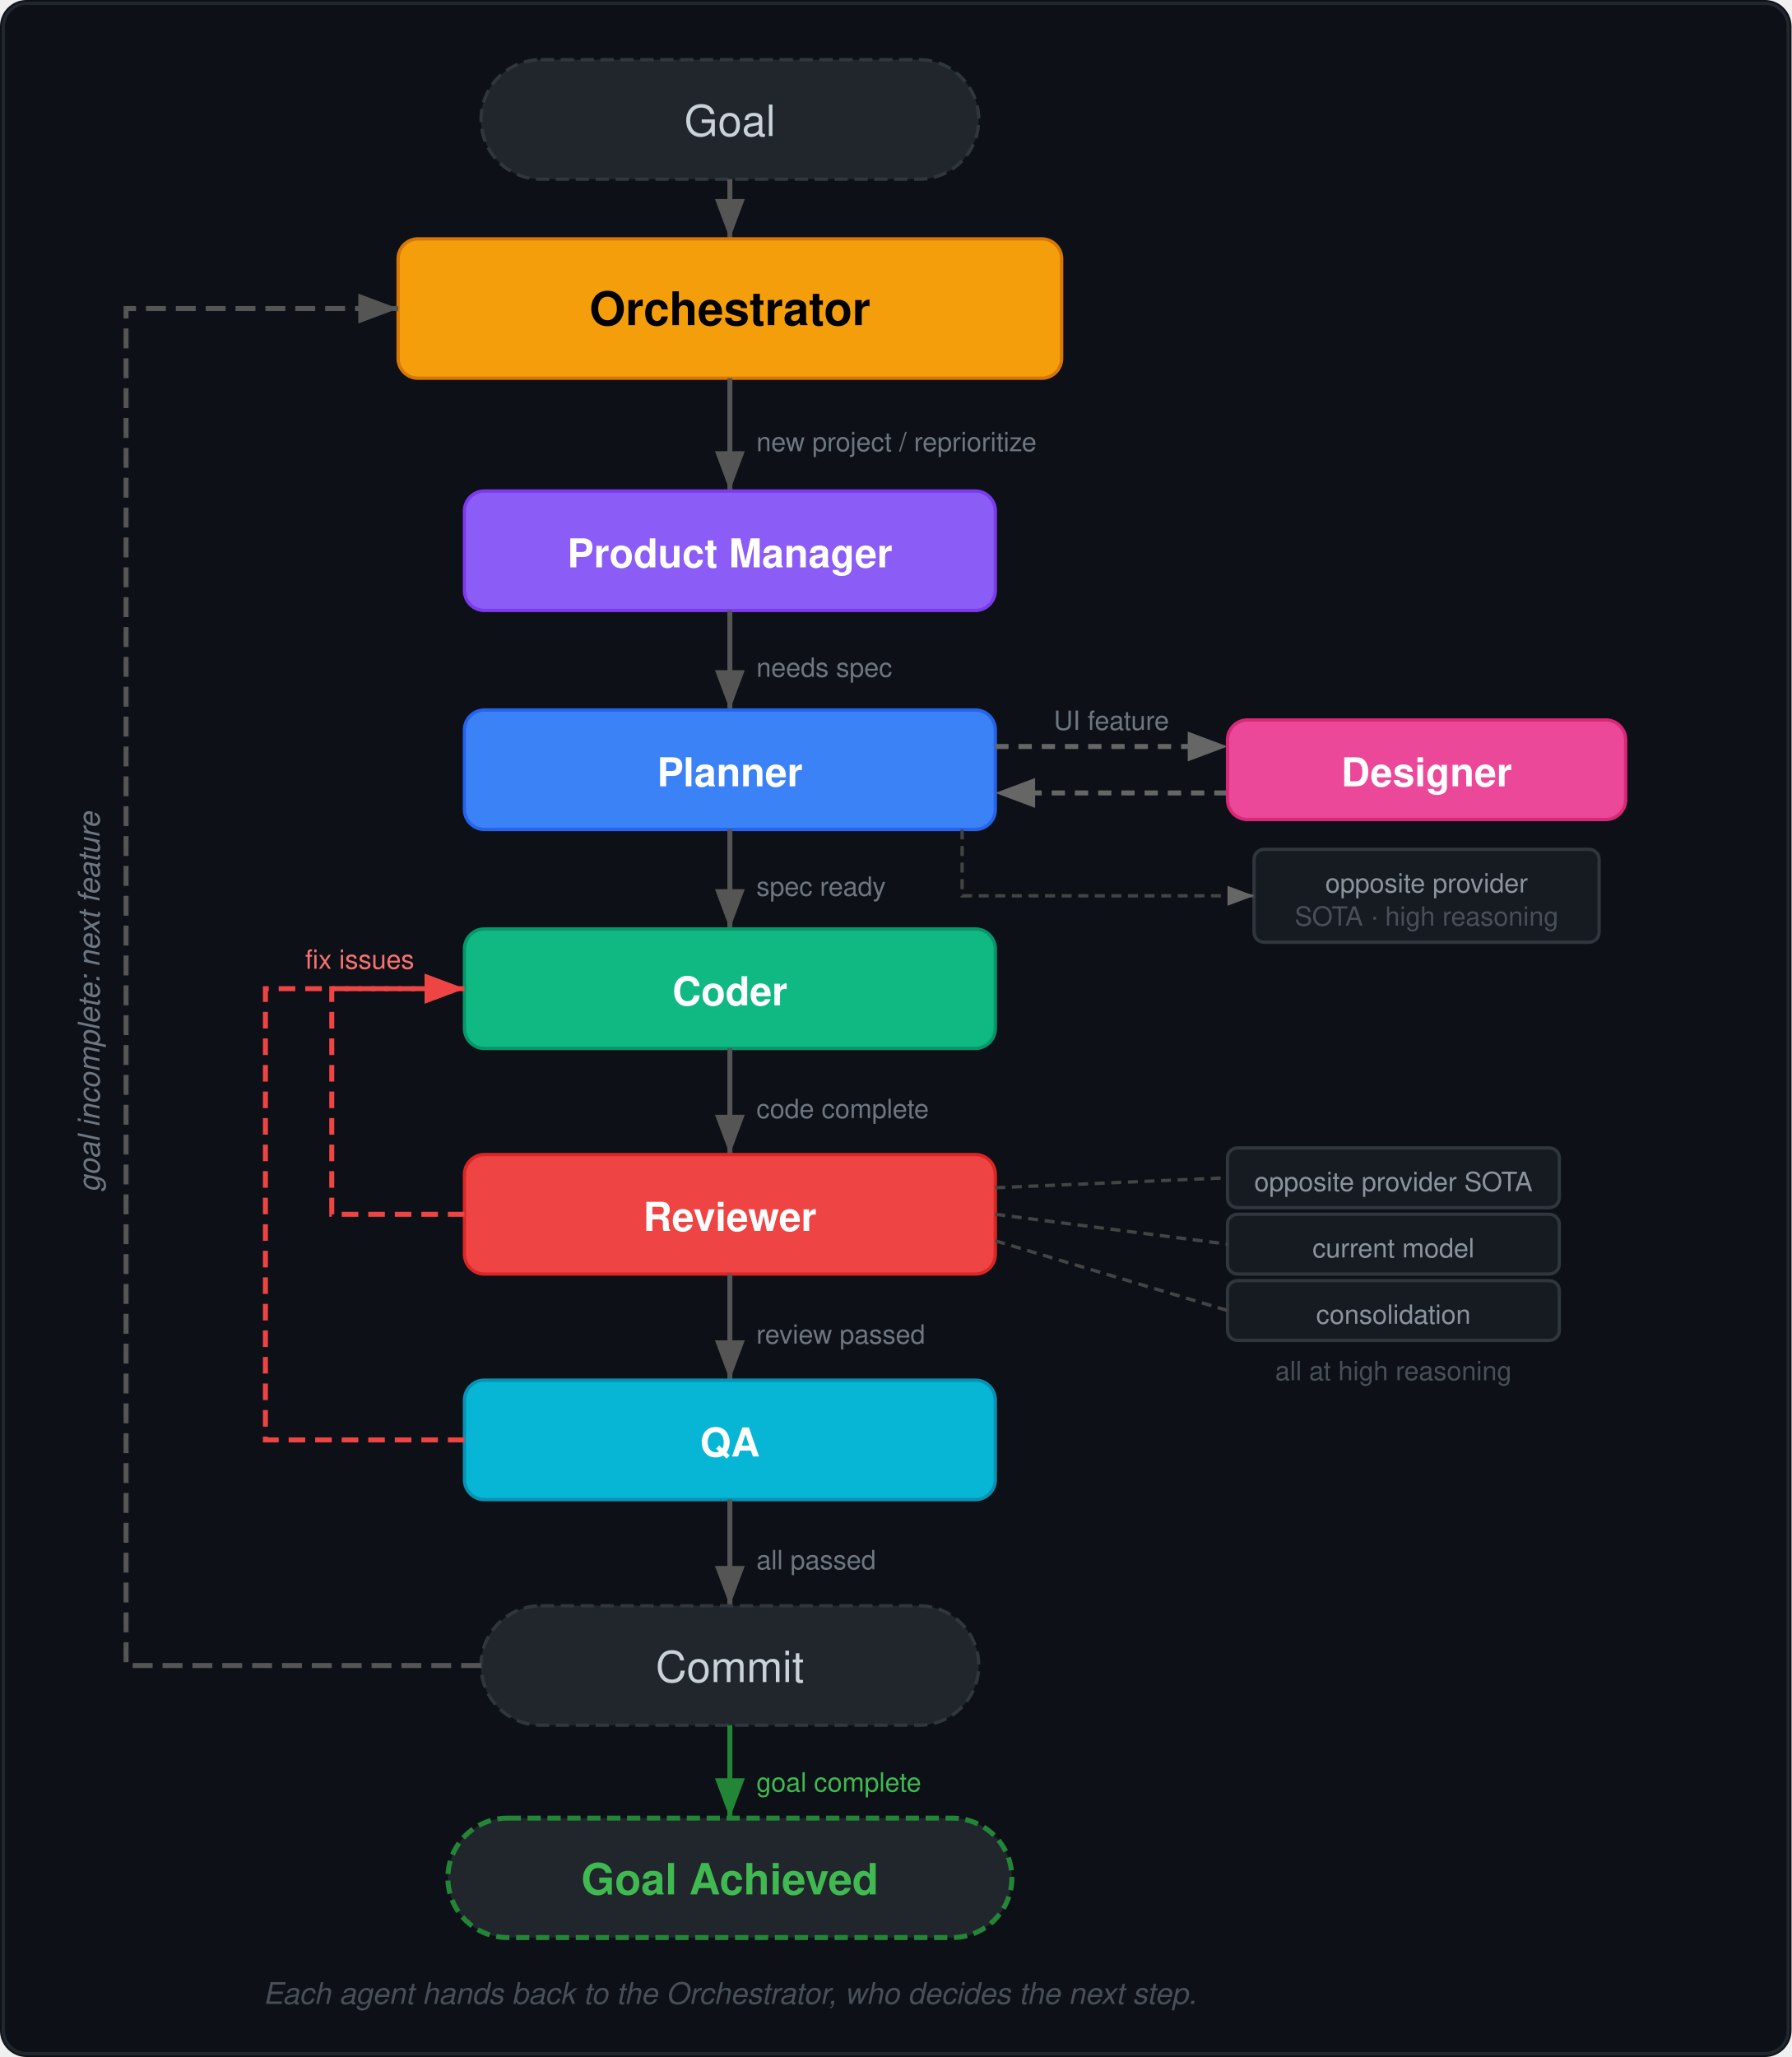
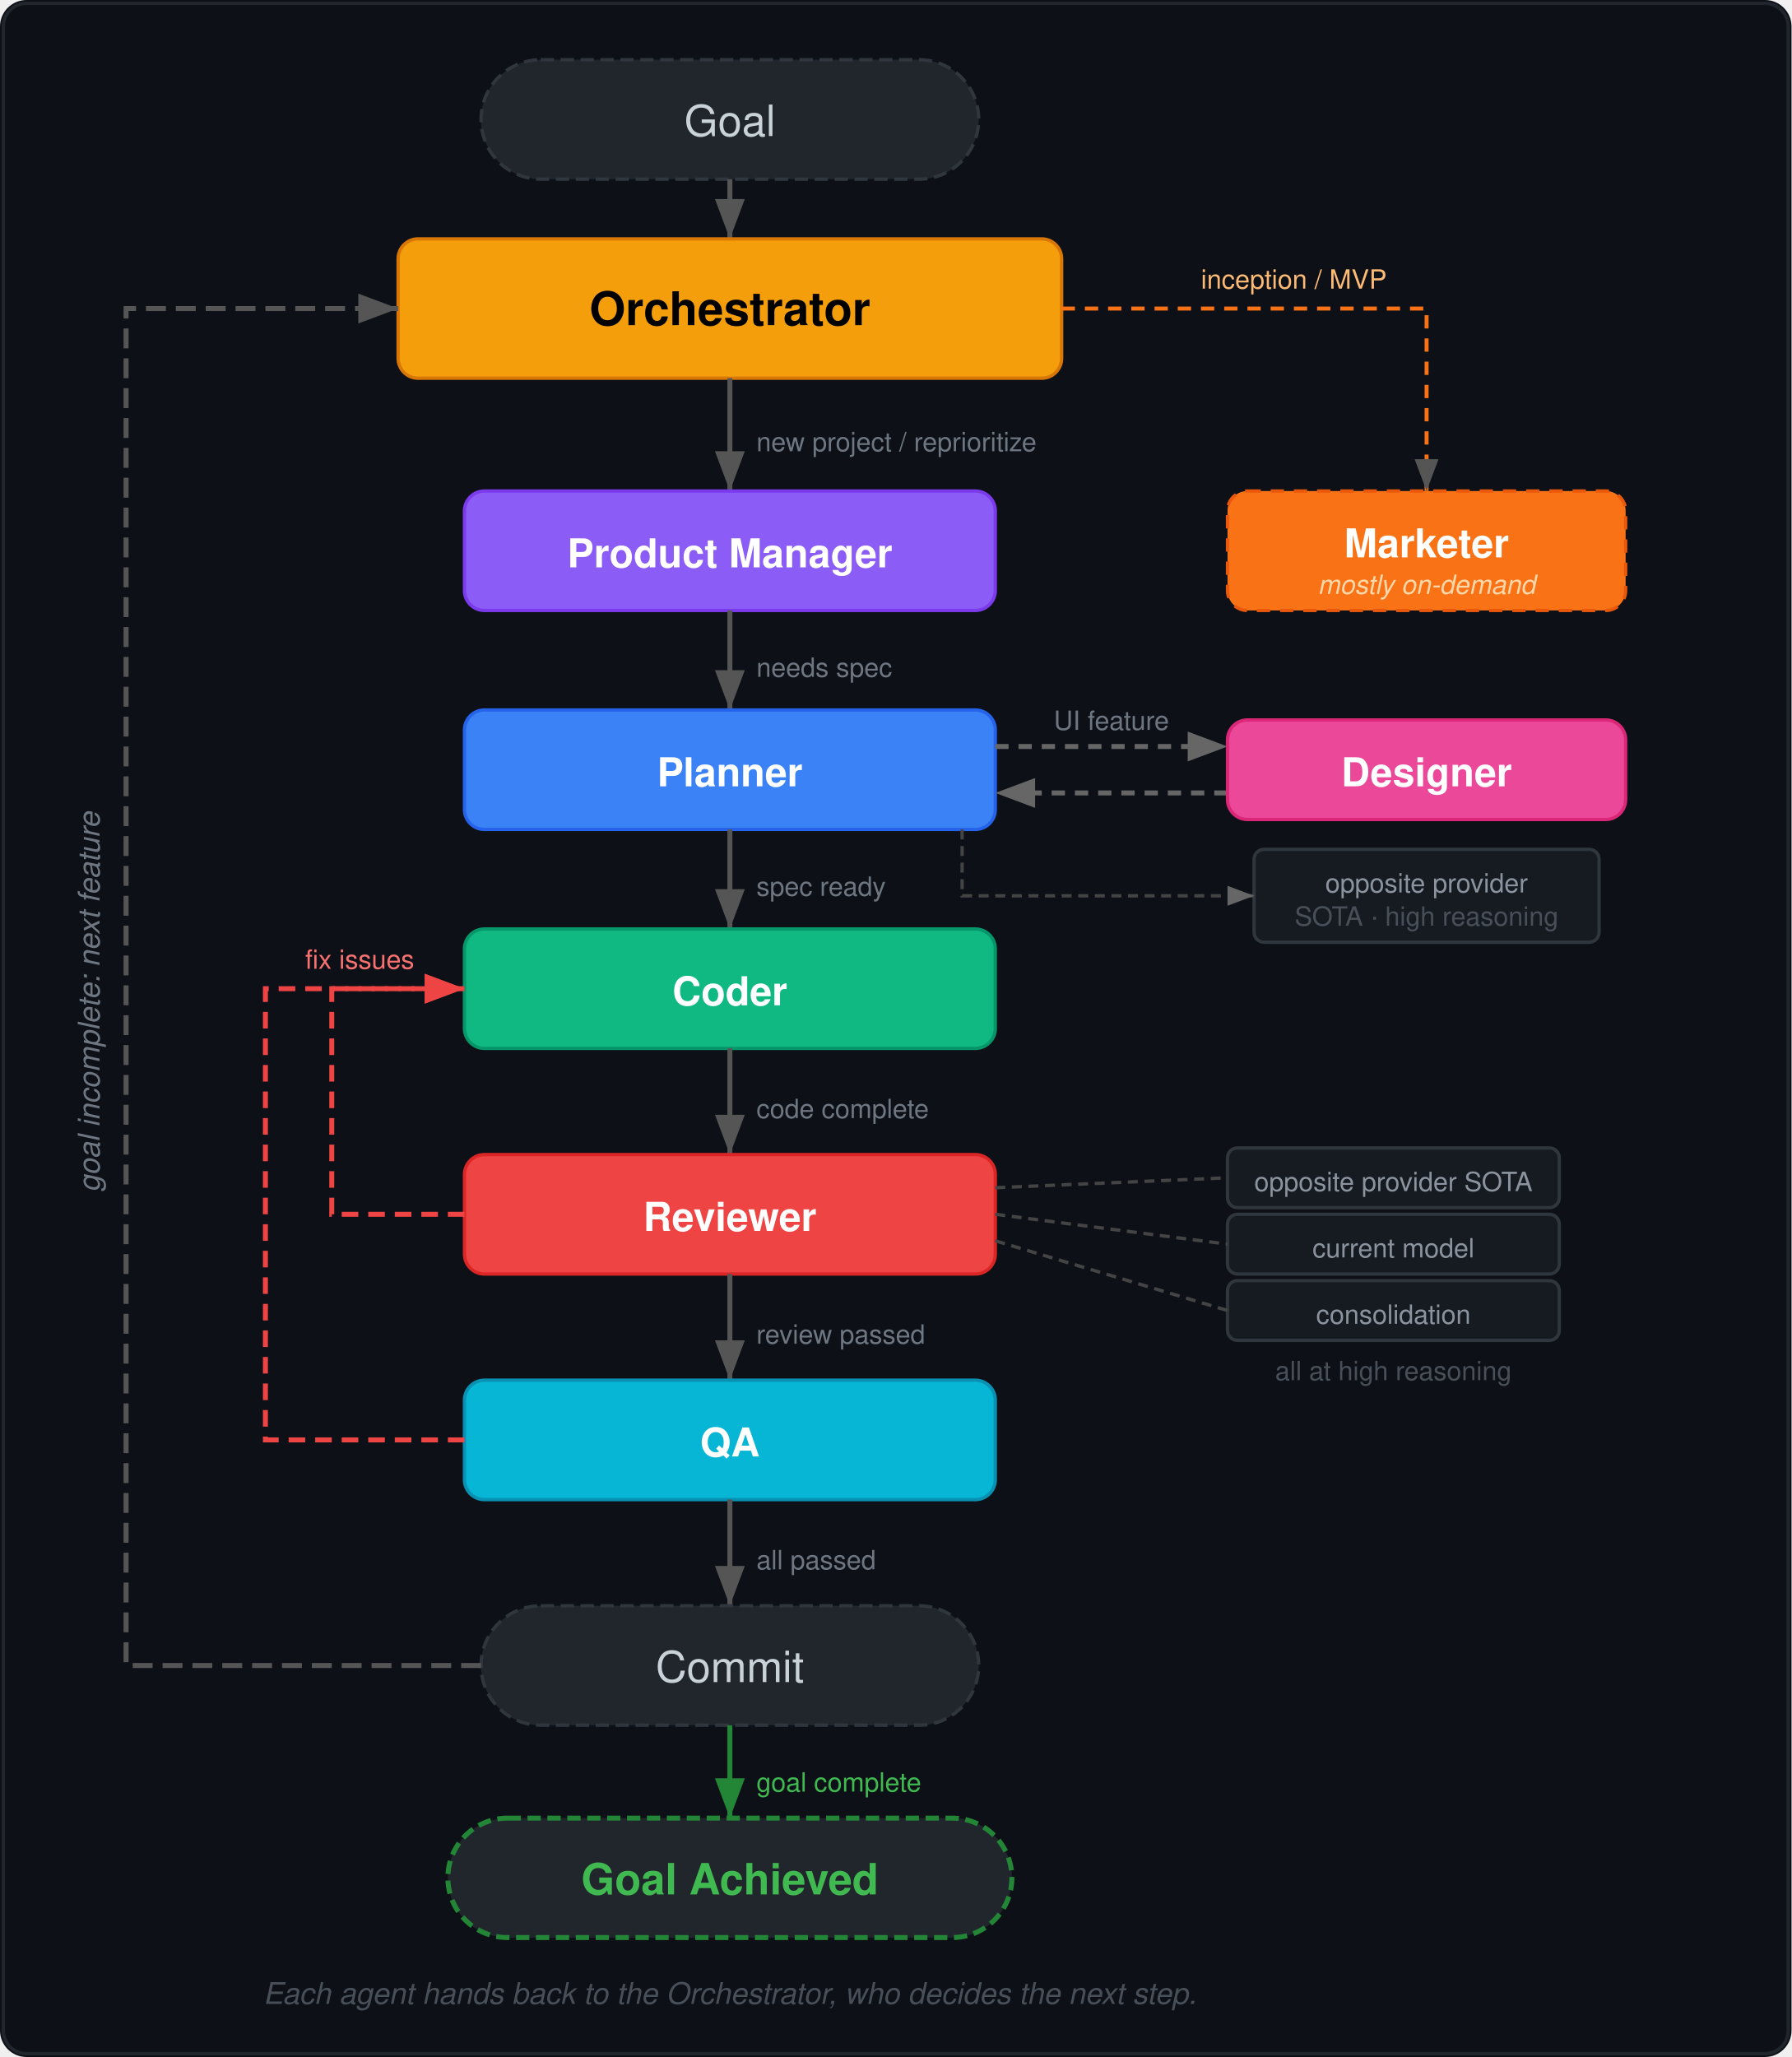
<svg xmlns="http://www.w3.org/2000/svg" viewBox="0 0 540 620">
  <defs>
    <marker id="a" markerWidth="8" markerHeight="6" refX="8" refY="3" orient="auto">
      <path d="M0,0 L8,3 L0,6" fill="#555" />
    </marker>
    <marker id="ad" markerWidth="8" markerHeight="6" refX="8" refY="3" orient="auto">
      <path d="M0,0 L8,3 L0,6" fill="#666" />
    </marker>
    <marker id="ar" markerWidth="8" markerHeight="6" refX="8" refY="3" orient="auto">
      <path d="M0,0 L8,3 L0,6" fill="#ef4444" />
    </marker>
    <marker id="ag" markerWidth="8" markerHeight="6" refX="8" refY="3" orient="auto">
      <path d="M0,0 L8,3 L0,6" fill="#238636" />
    </marker>
  </defs>
  <rect width="540" height="620" rx="8" fill="#0d1117" />
  <rect x="1" y="1" width="538" height="618" rx="7" fill="none" stroke="#21262d" stroke-width="1" />
  <rect x="145" y="18" width="150" height="36" rx="18" fill="#21262d" stroke="#30363d" stroke-width="1" stroke-dasharray="4,2" />
  <text x="220" y="41" font-family="Segoe UI,Helvetica,Arial,sans-serif" font-size="13" fill="#c9d1d9" text-anchor="middle" font-weight="500">Goal</text>
  <line x1="220" y1="54" x2="220" y2="72" stroke="#555" stroke-width="1.5" marker-end="url(#a)" />
  <rect x="120" y="72" width="200" height="42" rx="6" fill="#f59e0b" stroke="#d97706" stroke-width="1" />
  <text x="220" y="98" font-family="Segoe UI,Helvetica,Arial,sans-serif" font-size="14" fill="#000" text-anchor="middle" font-weight="700">Orchestrator</text>
  <line x1="220" y1="114" x2="220" y2="148" stroke="#555" stroke-width="1.5" marker-end="url(#a)" />
  <text x="228" y="136" font-family="Segoe UI,Helvetica,Arial,sans-serif" font-size="8" fill="#6e7681" text-anchor="start">new project / reprioritize</text>
  <rect x="140" y="148" width="160" height="36" rx="6" fill="#8b5cf6" stroke="#7c3aed" stroke-width="1" />
  <text x="220" y="171" font-family="Segoe UI,Helvetica,Arial,sans-serif" font-size="12" fill="#fff" text-anchor="middle" font-weight="600">Product Manager</text>
  <line x1="220" y1="184" x2="220" y2="214" stroke="#555" stroke-width="1.5" marker-end="url(#a)" />
  <text x="228" y="204" font-family="Segoe UI,Helvetica,Arial,sans-serif" font-size="8" fill="#6e7681" text-anchor="start">needs spec</text>
  <rect x="140" y="214" width="160" height="36" rx="6" fill="#3b82f6" stroke="#2563eb" stroke-width="1" />
  <text x="220" y="237" font-family="Segoe UI,Helvetica,Arial,sans-serif" font-size="12" fill="#fff" text-anchor="middle" font-weight="600">Planner</text>
  <line x1="300" y1="225" x2="370" y2="225" stroke="#666" stroke-width="1.5" stroke-dasharray="4,3" marker-end="url(#ad)" />
  <line x1="370" y1="239" x2="300" y2="239" stroke="#666" stroke-width="1.5" stroke-dasharray="4,3" marker-end="url(#ad)" />
  <text x="335" y="220" font-family="Segoe UI,Helvetica,Arial,sans-serif" font-size="8" fill="#6e7681" text-anchor="middle">UI feature</text>
  <rect x="370" y="217" width="120" height="30" rx="6" fill="#ec4899" stroke="#db2777" stroke-width="1" />
  <text x="430" y="237" font-family="Segoe UI,Helvetica,Arial,sans-serif" font-size="12" fill="#fff" text-anchor="middle" font-weight="600">Designer</text>
  <rect x="378" y="256" width="104" height="28" rx="3" fill="#161b22" stroke="#30363d" stroke-width="1" />
  <text x="430" y="269" font-family="Segoe UI,Helvetica,Arial,sans-serif" font-size="8" fill="#8b949e" text-anchor="middle">opposite provider</text>
  <text x="430" y="279" font-family="Segoe UI,Helvetica,Arial,sans-serif" font-size="8" fill="#484f58" text-anchor="middle">SOTA · high reasoning</text>
  <path d="M290,250 L290,270 L378,270" fill="none" stroke="#444" stroke-width="1" stroke-dasharray="3,2" marker-end="url(#ad)" />
  <line x1="220" y1="250" x2="220" y2="280" stroke="#555" stroke-width="1.5" marker-end="url(#a)" />
  <text x="228" y="270" font-family="Segoe UI,Helvetica,Arial,sans-serif" font-size="8" fill="#6e7681" text-anchor="start">spec ready</text>
  <rect x="140" y="280" width="160" height="36" rx="6" fill="#10b981" stroke="#059669" stroke-width="1" />
  <text x="220" y="303" font-family="Segoe UI,Helvetica,Arial,sans-serif" font-size="12" fill="#fff" text-anchor="middle" font-weight="600">Coder</text>
  <line x1="220" y1="316" x2="220" y2="348" stroke="#555" stroke-width="1.5" marker-end="url(#a)" />
  <text x="228" y="337" font-family="Segoe UI,Helvetica,Arial,sans-serif" font-size="8" fill="#6e7681" text-anchor="start">code complete</text>
  <rect x="140" y="348" width="160" height="36" rx="6" fill="#ef4444" stroke="#dc2626" stroke-width="1" />
  <text x="220" y="371" font-family="Segoe UI,Helvetica,Arial,sans-serif" font-size="12" fill="#fff" text-anchor="middle" font-weight="600">Reviewer</text>
  <rect x="370" y="346" width="100" height="18" rx="3" fill="#161b22" stroke="#30363d" stroke-width="1" />
  <text x="420" y="359" font-family="Segoe UI,Helvetica,Arial,sans-serif" font-size="8" fill="#8b949e" text-anchor="middle">opposite provider SOTA</text>
  <rect x="370" y="366" width="100" height="18" rx="3" fill="#161b22" stroke="#30363d" stroke-width="1" />
  <text x="420" y="379" font-family="Segoe UI,Helvetica,Arial,sans-serif" font-size="8" fill="#8b949e" text-anchor="middle">current model</text>
  <rect x="370" y="386" width="100" height="18" rx="3" fill="#161b22" stroke="#30363d" stroke-width="1" />
  <text x="420" y="399" font-family="Segoe UI,Helvetica,Arial,sans-serif" font-size="8" fill="#8b949e" text-anchor="middle">consolidation</text>
  <text x="420" y="416" font-family="Segoe UI,Helvetica,Arial,sans-serif" font-size="8" fill="#484f58" text-anchor="middle">all at high reasoning</text>
  <line x1="300" y1="358" x2="370" y2="355" stroke="#444" stroke-width="1" stroke-dasharray="3,2" />
  <line x1="300" y1="366" x2="370" y2="375" stroke="#444" stroke-width="1" stroke-dasharray="3,2" />
  <line x1="300" y1="374" x2="370" y2="395" stroke="#444" stroke-width="1" stroke-dasharray="3,2" />
  <path d="M140,366 L100,366 L100,298 L140,298" fill="none" stroke="#ef4444" stroke-width="1.5" stroke-dasharray="5,3" marker-end="url(#ar)" />
  <text x="92" y="292" font-family="Segoe UI,Helvetica,Arial,sans-serif" font-size="8" fill="#f87171" text-anchor="start">fix issues</text>
  <line x1="220" y1="384" x2="220" y2="416" stroke="#555" stroke-width="1.5" marker-end="url(#a)" />
  <text x="228" y="405" font-family="Segoe UI,Helvetica,Arial,sans-serif" font-size="8" fill="#6e7681" text-anchor="start">review passed</text>
  <rect x="140" y="416" width="160" height="36" rx="6" fill="#06b6d4" stroke="#0891b2" stroke-width="1" />
  <text x="220" y="439" font-family="Segoe UI,Helvetica,Arial,sans-serif" font-size="12" fill="#fff" text-anchor="middle" font-weight="600">QA</text>
  <path d="M140,434 L80,434 L80,298 L140,298" fill="none" stroke="#ef4444" stroke-width="1.5" stroke-dasharray="5,3" marker-end="url(#ar)" />
  <line x1="220" y1="452" x2="220" y2="484" stroke="#555" stroke-width="1.5" marker-end="url(#a)" />
  <text x="228" y="473" font-family="Segoe UI,Helvetica,Arial,sans-serif" font-size="8" fill="#6e7681" text-anchor="start">all passed</text>
  <rect x="145" y="484" width="150" height="36" rx="18" fill="#21262d" stroke="#30363d" stroke-width="1" stroke-dasharray="4,2" />
  <text x="220" y="507" font-family="Segoe UI,Helvetica,Arial,sans-serif" font-size="13" fill="#c9d1d9" text-anchor="middle" font-weight="500">Commit</text>
  <path d="M145,502 L38,502 L38,93 L120,93" fill="none" stroke="#555" stroke-width="1.5" stroke-dasharray="6,3" marker-end="url(#a)" />
  <text x="30" y="302" font-family="Segoe UI,Helvetica,Arial,sans-serif" font-size="9" fill="#6e7681" text-anchor="middle" font-style="italic" transform="rotate(-90,30,302)">goal incomplete: next feature</text>
  <line x1="220" y1="520" x2="220" y2="548" stroke="#238636" stroke-width="1.5" marker-end="url(#ag)" />
  <text x="228" y="540" font-family="Segoe UI,Helvetica,Arial,sans-serif" font-size="8" fill="#3fb950" text-anchor="start">goal complete</text>
  <rect x="135" y="548" width="170" height="36" rx="18" fill="#21262d" stroke="#238636" stroke-width="1.5" stroke-dasharray="4,2" />
  <text x="220" y="571" font-family="Segoe UI,Helvetica,Arial,sans-serif" font-size="13" fill="#3fb950" text-anchor="middle" font-weight="600">Goal Achieved</text>
  <text x="220" y="604" font-family="Segoe UI,Helvetica,Arial,sans-serif" font-size="9" fill="#484f58" text-anchor="middle" font-style="italic">Each agent hands back to the Orchestrator, who decides the next step.</text>
+   <rect x="370" y="148" width="120" height="36" rx="6" fill="#f97316" stroke="#ea580c" stroke-width="1" stroke-dasharray="4,3" />
+   <text x="430" y="168" font-family="Segoe UI,Helvetica,Arial,sans-serif" font-size="12" fill="#fff" text-anchor="middle" font-weight="600">Marketer</text>
+   <text x="430" y="179" font-family="Segoe UI,Helvetica,Arial,sans-serif" font-size="8" fill="#fed7aa" text-anchor="middle" font-style="italic">mostly on-demand</text>
+   <path d="M320,93 L430,93 L430,148" fill="none" stroke="#f97316" stroke-width="1.2" stroke-dasharray="4,3" marker-end="url(#a)" />
+   <text x="390" y="87" font-family="Segoe UI,Helvetica,Arial,sans-serif" font-size="8" fill="#fdba74" text-anchor="middle">inception / MVP</text>
</svg>
